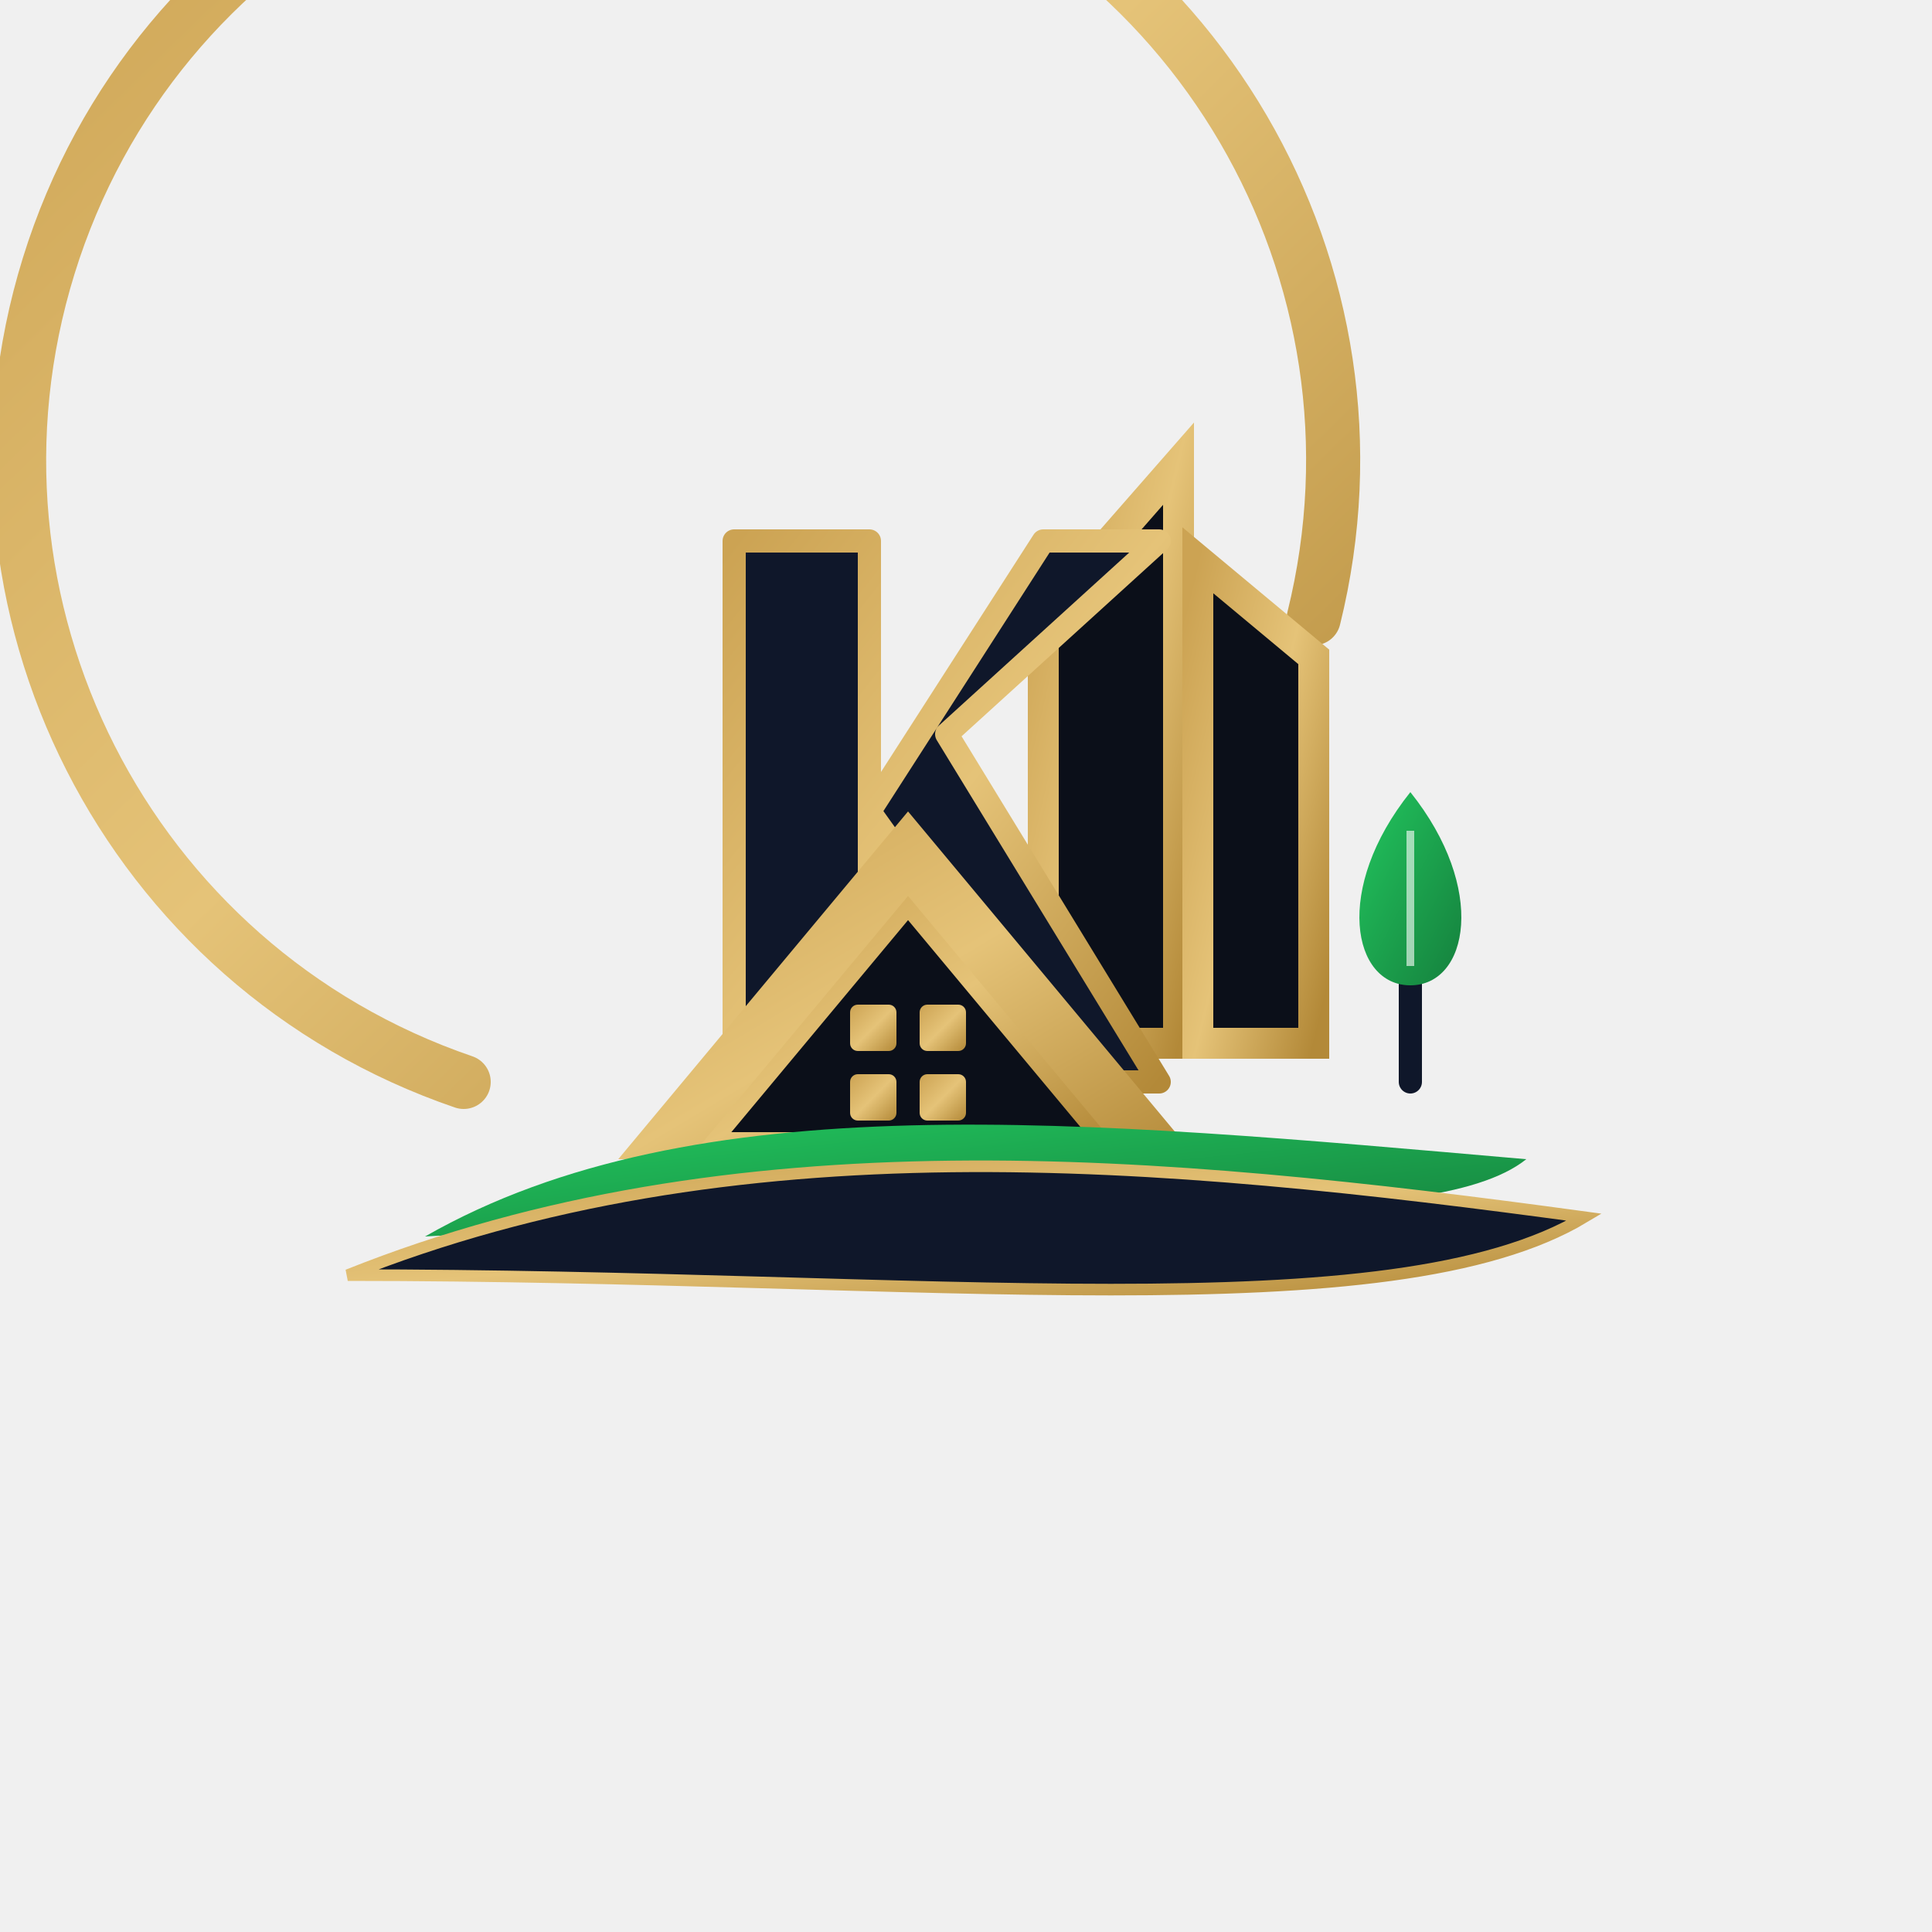
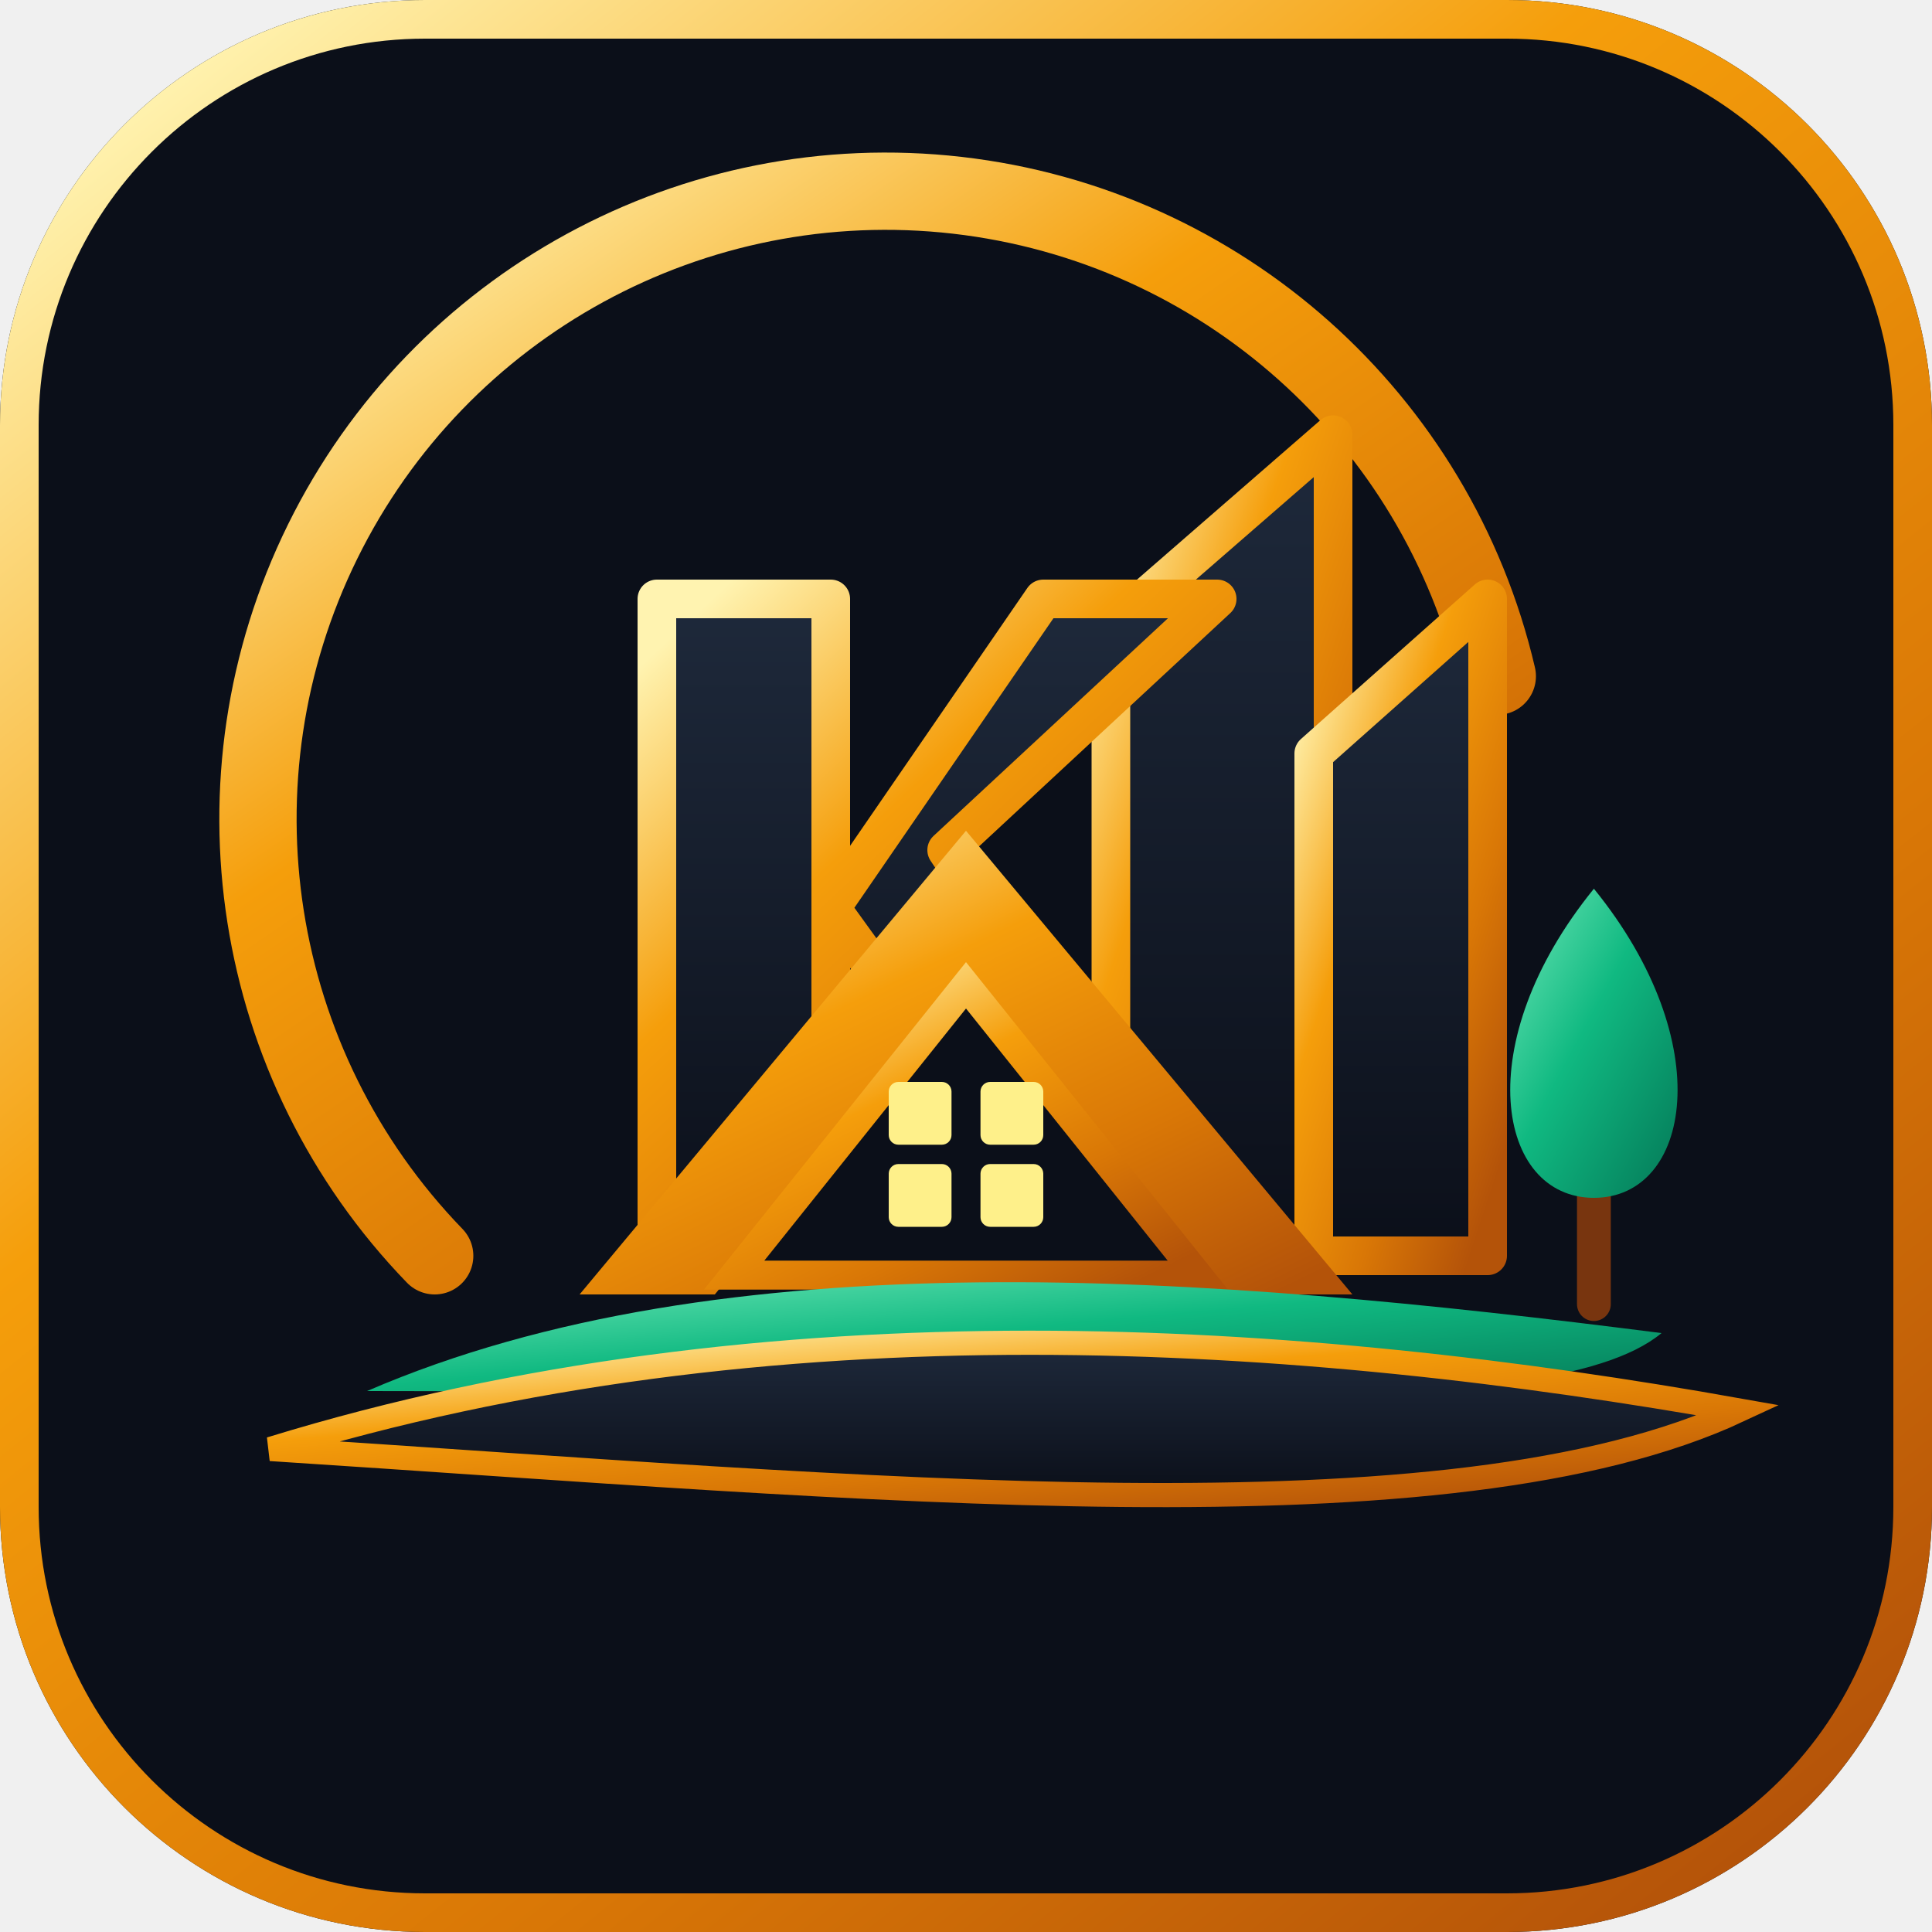
- <svg xmlns="http://www.w3.org/2000/svg" width="500" height="500" viewBox="0 0 500 500" fill="none">
+ <svg xmlns="http://www.w3.org/2000/svg" width="500" height="500" viewBox="0 0 200 200" fill="none">
  <defs>
-     <linearGradient id="goldGrad" x1="0%" y1="0%" x2="100%" y2="100%">
-       <stop offset="0%" stop-color="#cca353" />
-       <stop offset="50%" stop-color="#e5c378" />
-       <stop offset="100%" stop-color="#b38938" />
+     <linearGradient id="favGold" x1="10%" y1="0%" x2="90%" y2="100%">
+       <stop offset="0%" stop-color="#fff3b0" />
+       <stop offset="35%" stop-color="#f59e0b" />
+       <stop offset="70%" stop-color="#d97706" />
+       <stop offset="100%" stop-color="#b45309" />
    </linearGradient>
-     <linearGradient id="greenGrad" x1="0%" y1="0%" x2="100%" y2="100%">
-       <stop offset="0%" stop-color="#22c55e" />
-       <stop offset="100%" stop-color="#15803d" />
+     <linearGradient id="favEmerald" x1="0%" y1="0%" x2="100%" y2="100%">
+       <stop offset="0%" stop-color="#6ee7b7" />
+       <stop offset="45%" stop-color="#10b981" />
+       <stop offset="100%" stop-color="#047857" />
+     </linearGradient>
+     <linearGradient id="favSlate" x1="0%" y1="0%" x2="0%" y2="100%">
+       <stop offset="0%" stop-color="#1e293b" />
+       <stop offset="100%" stop-color="#0b0f19" />
    </linearGradient>
  </defs>
-   <path d="M 120 280 A 170 170 0 1 1 340 160" stroke="url(#goldGrad)" stroke-width="14" stroke-linecap="round" fill="none" />
-   <path d="M 270 270 L 270 160 L 305 120 L 305 270 Z" fill="#0b0f19" stroke="url(#goldGrad)" stroke-width="8" />
-   <path d="M 310 270 L 310 145 L 340 170 L 340 270 Z" fill="#0b0f19" stroke="url(#goldGrad)" stroke-width="8" />
-   <line x1="285" y1="180" x2="285" y2="250" stroke="url(#goldGrad)" stroke-width="4" />
-   <line x1="325" y1="190" x2="325" y2="250" stroke="url(#goldGrad)" stroke-width="4" />
-   <path d="M 190 140 L 190 280 L 225 280 L 225 210 L 275 280 L 300 280 L 245 190 L 300 140 L 270 140 L 225 210 L 225 140 Z" fill="#0f172a" stroke="url(#goldGrad)" stroke-width="6" stroke-linejoin="round" />
-   <path d="M 160 300 L 235 210 L 310 300 L 290 300 L 235 235 L 180 300 Z" fill="url(#goldGrad)" />
-   <path d="M 185 295 L 235 235 L 285 295 Z" fill="#0b0f19" stroke="url(#goldGrad)" stroke-width="4" />
-   <rect x="220" y="260" width="12" height="12" fill="url(#goldGrad)" rx="2" />
-   <rect x="238" y="260" width="12" height="12" fill="url(#goldGrad)" rx="2" />
-   <rect x="220" y="278" width="12" height="12" fill="url(#goldGrad)" rx="2" />
-   <rect x="238" y="278" width="12" height="12" fill="url(#goldGrad)" rx="2" />
-   <line x1="365" y1="280" x2="365" y2="245" stroke="#0f172a" stroke-width="6" stroke-linecap="round" />
-   <path d="M 365 205 C 345 230 350 255 365 255 C 380 255 385 230 365 205 Z" fill="url(#greenGrad)" />
-   <line x1="365" y1="215" x2="365" y2="250" stroke="#ffffff" stroke-width="2" opacity="0.6" />
-   <path d="M 110 320 C 180 280 280 290 395 300 C 370 320 280 310 110 320 Z" fill="url(#greenGrad)" />
-   <path d="M 90 330 C 190 290 300 300 410 315 C 360 345 240 330 90 330 Z" fill="#0f172a" stroke="url(#goldGrad)" stroke-width="3" />
+   <rect width="200" height="200" rx="44" fill="#0b0f19" />
+   <rect x="2" y="2" width="196" height="196" rx="42" stroke="url(#favGold)" stroke-width="4" fill="none" />
+   <path d="M 45 130 A 65 65 0 1 1 155 70" stroke="url(#favGold)" stroke-width="8" stroke-linecap="round" fill="none" />
+   <path d="M 115 130 L 115 65 L 138 45 L 138 130 Z" fill="url(#favSlate)" stroke="url(#favGold)" stroke-width="4" stroke-linejoin="round" />
+   <line x1="126" y1="72" x2="126" y2="120" stroke="url(#favGold)" stroke-width="3" stroke-linecap="round" />
+   <path d="M 136 130 L 136 78 L 154 62 L 154 130 Z" fill="url(#favSlate)" stroke="url(#favGold)" stroke-width="4" stroke-linejoin="round" />
+   <line x1="145" y1="84" x2="145" y2="120" stroke="url(#favGold)" stroke-width="2.5" stroke-linecap="round" />
+   <path d="M 68 62 L 68 130 L 86 130 L 86 94 L 112 130 L 126 130 L 98 88 L 126 62 L 108 62 L 86 94 L 86 62 Z" fill="url(#favSlate)" stroke="url(#favGold)" stroke-width="4" stroke-linejoin="round" />
+   <path d="M 60 134 L 100 86 L 140 134 L 126 134 L 100 102 L 74 134 Z" fill="url(#favGold)" />
+   <path d="M 76 132 L 100 102 L 124 132 Z" fill="#0b0f19" stroke="url(#favGold)" stroke-width="3" />
+   <rect x="92" y="112" width="6.5" height="6.5" fill="#fef08a" rx="1" />
+   <rect x="101.5" y="112" width="6.5" height="6.5" fill="#fef08a" rx="1" />
+   <rect x="92" y="120.5" width="6.5" height="6.5" fill="#fef08a" rx="1" />
+   <rect x="101.5" y="120.5" width="6.5" height="6.5" fill="#fef08a" rx="1" />
+   <line x1="165" y1="135" x2="165" y2="114" stroke="#78350f" stroke-width="3.5" stroke-linecap="round" />
+   <path d="M 165 92 C 152 108 155 124 165 124 C 175 124 178 108 165 92 Z" fill="url(#favEmerald)" />
+   <path d="M 38 144 C 75 128 125 132 172 138 C 160 148 110 144 38 144 Z" fill="url(#favEmerald)" />
+   <path d="M 28 150 C 80 134 135 138 180 146 C 150 160 90 154 28 150 Z" fill="url(#favSlate)" stroke="url(#favGold)" stroke-width="2.5" />
</svg>
